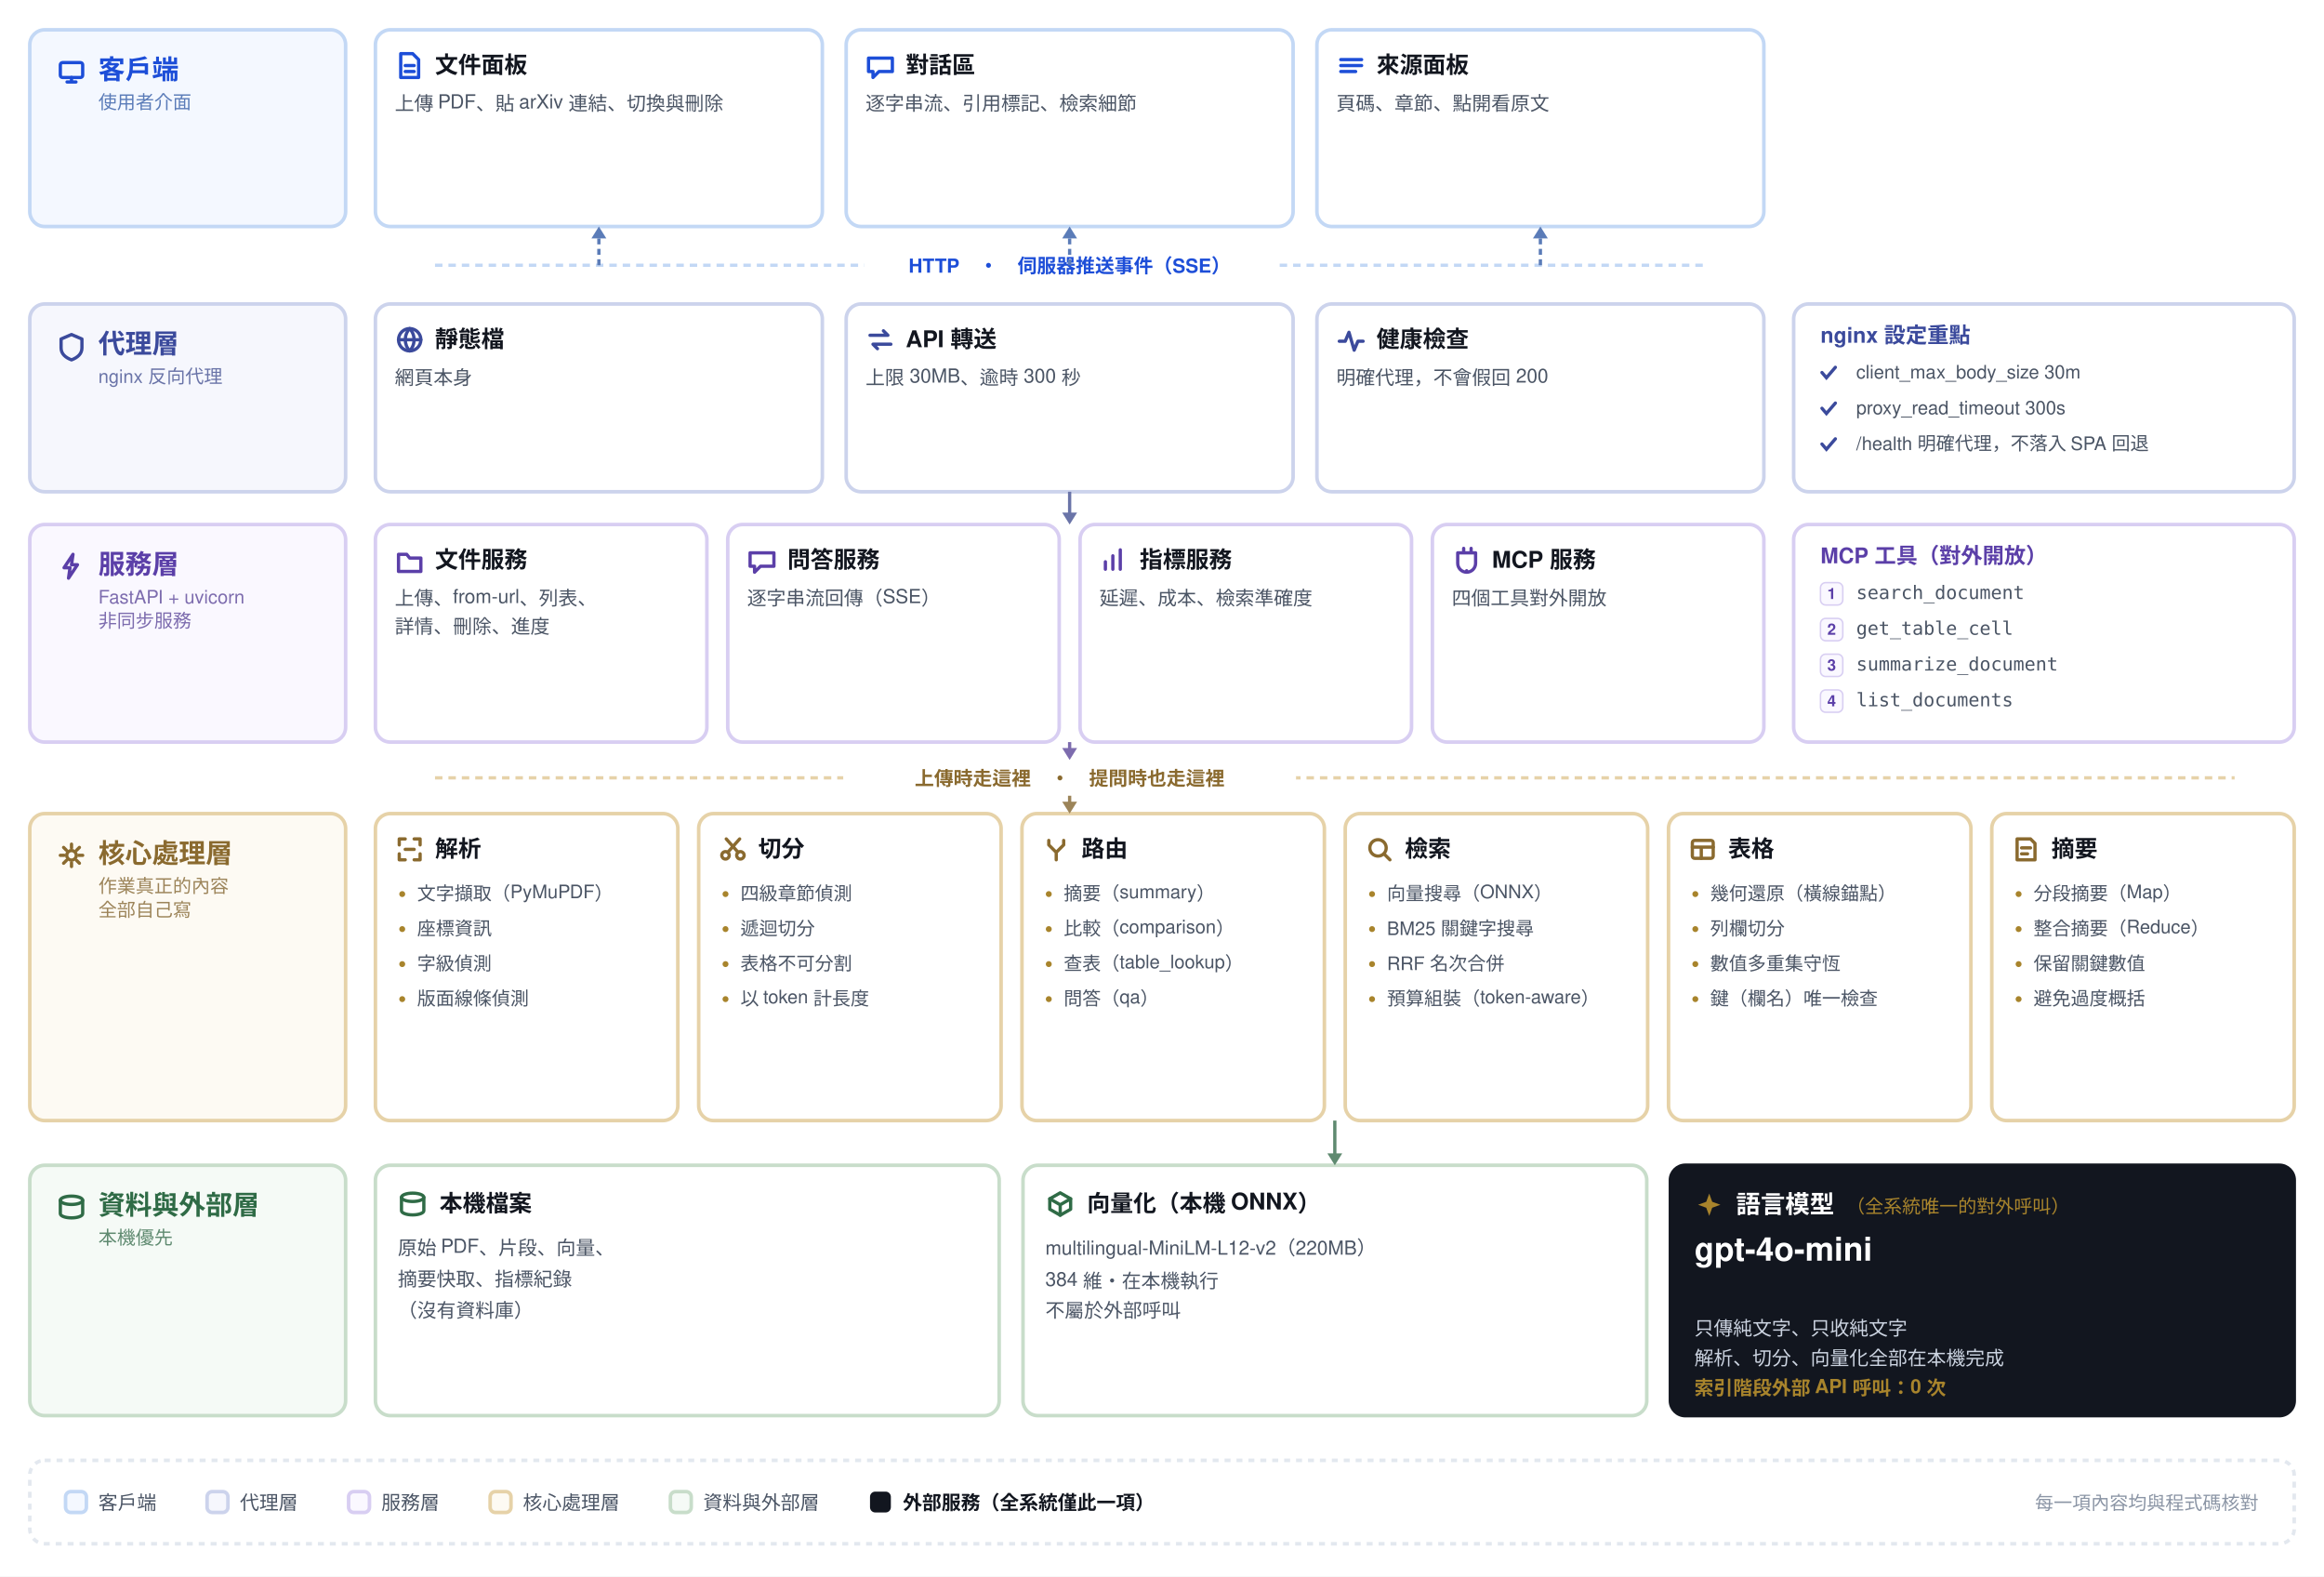
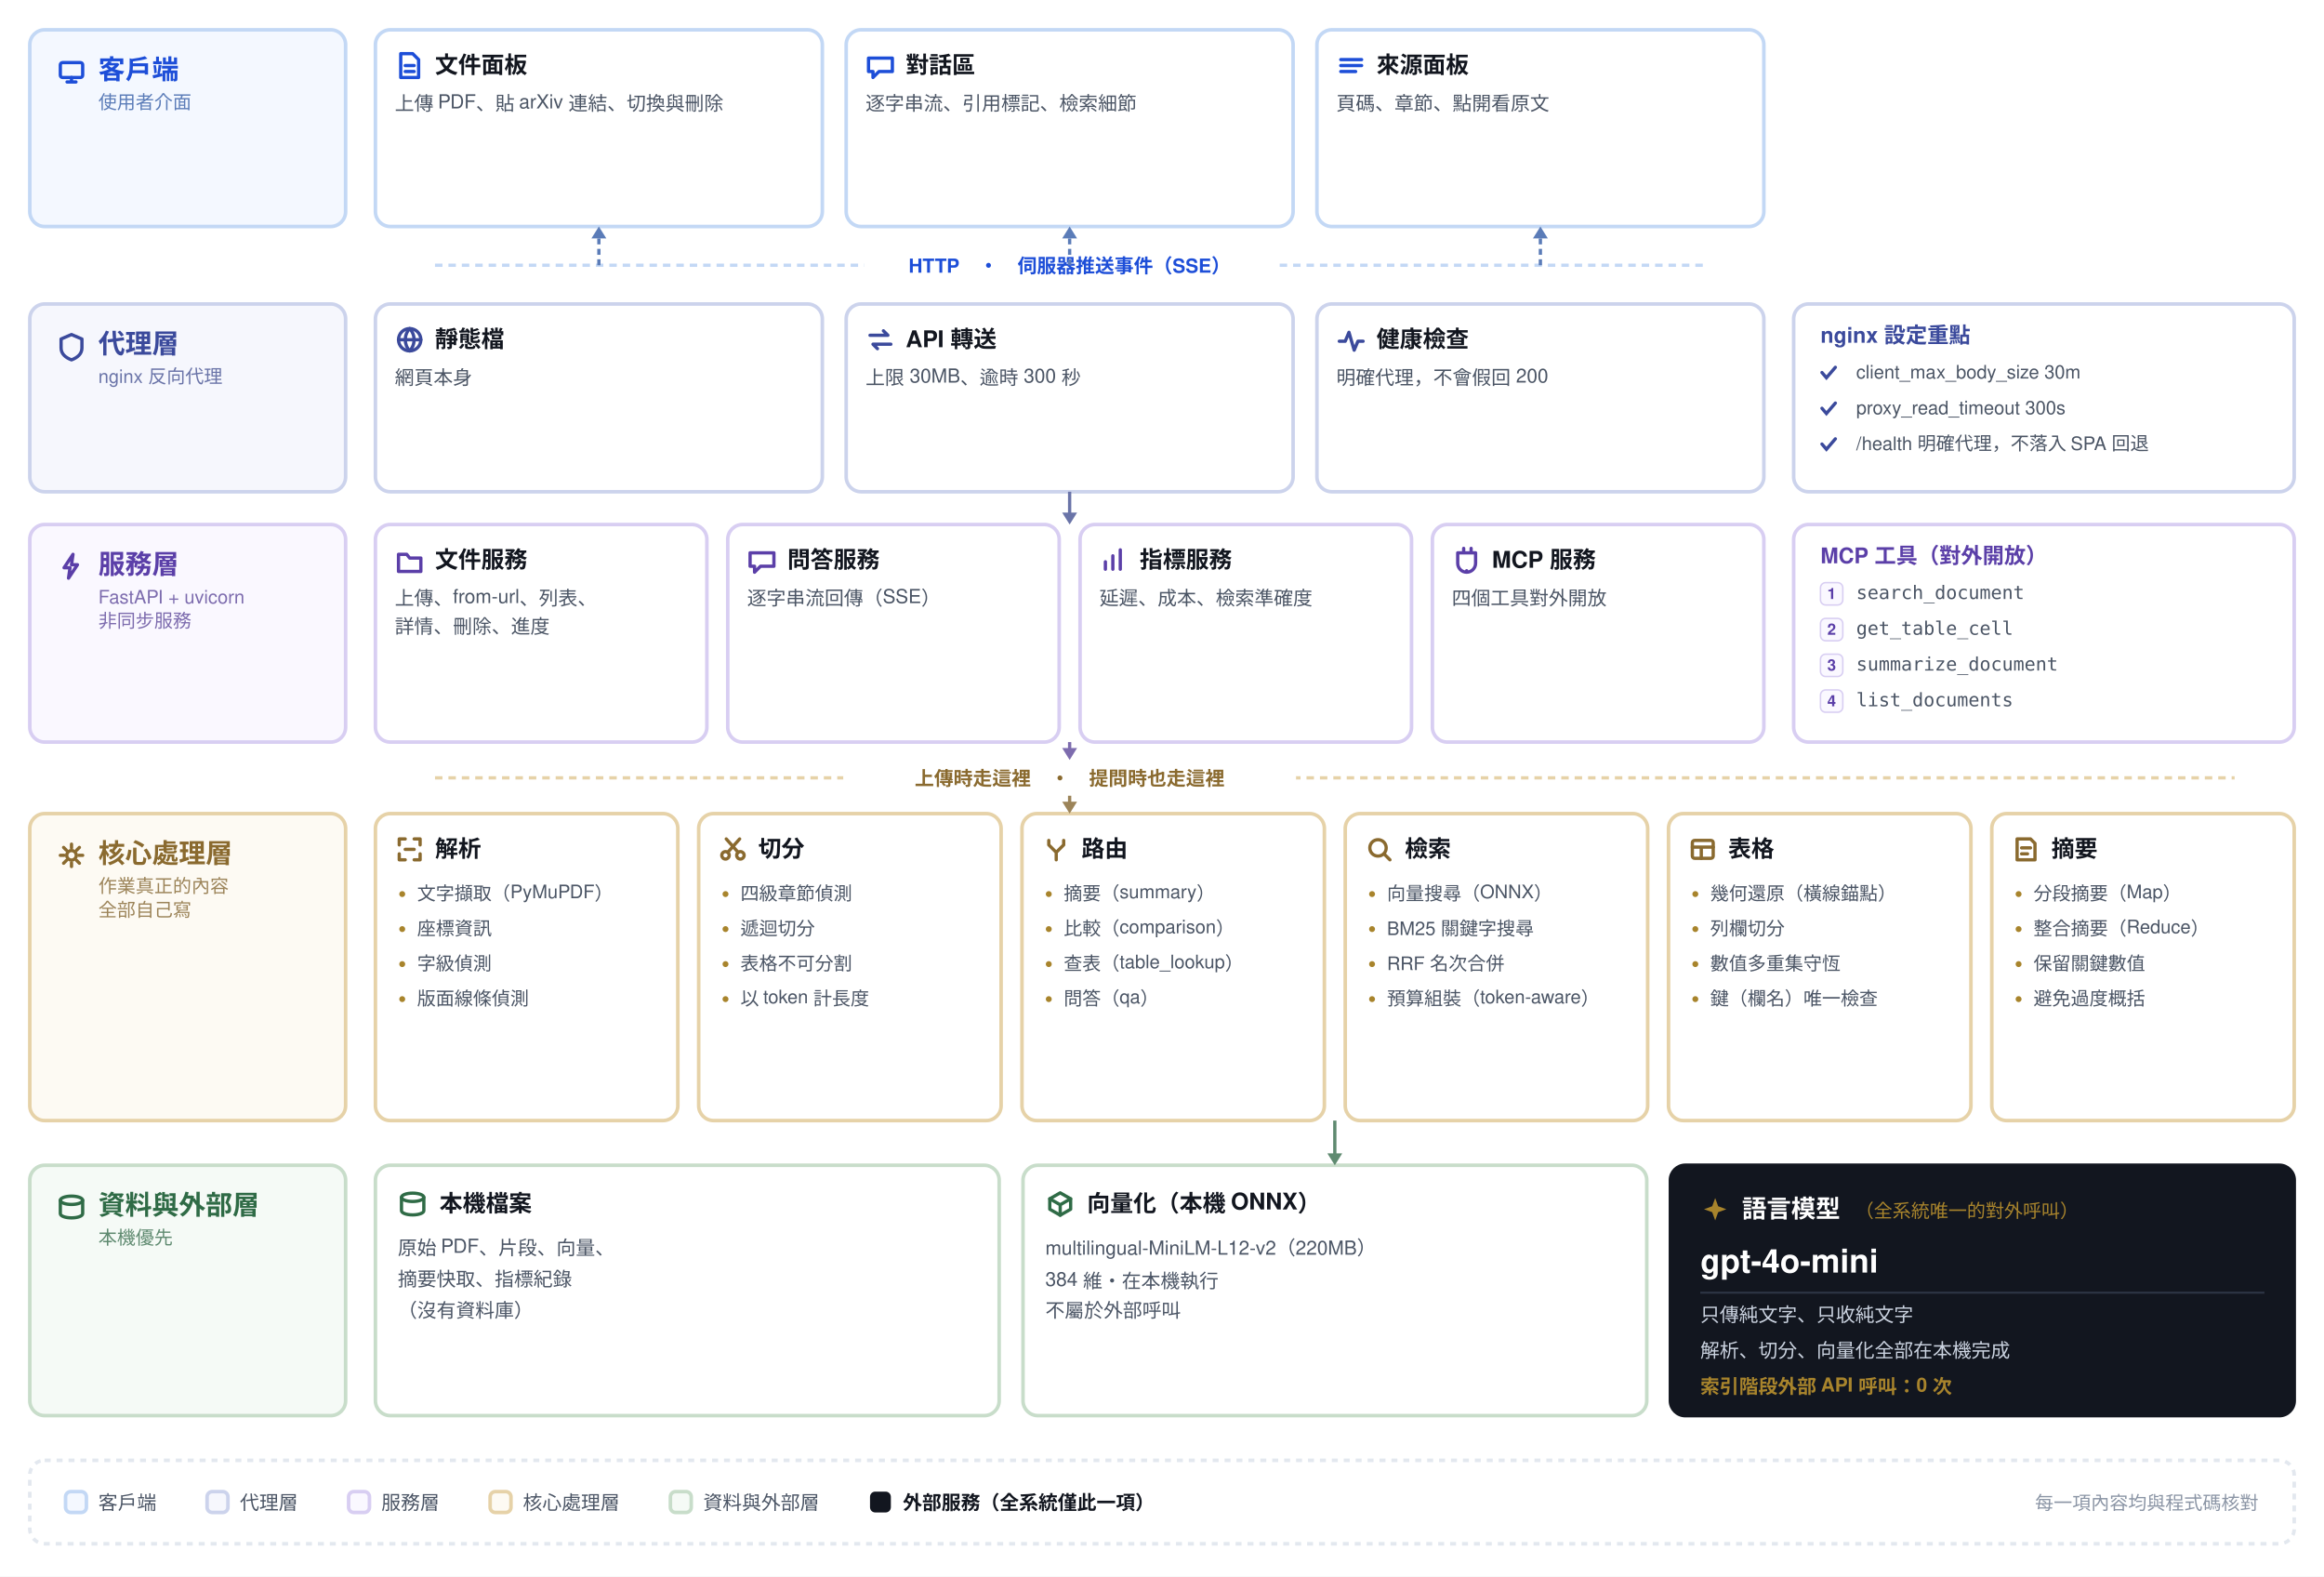
<svg xmlns="http://www.w3.org/2000/svg" viewBox="0 0 1560 1058" width="1560" height="1058" font-family="'IBM Plex Sans','Helvetica Neue',Helvetica,'PingFang TC','Noto Sans TC','Microsoft JhengHei',sans-serif">
  <rect width="1560" height="1058" fill="#ffffff" />
  <rect x="20.0" y="20.0" width="212.0" height="132.0" rx="10" fill="#f4f8ff" stroke="#c3d8f5" stroke-width="2.4" />
  <rect x="40.5" y="42" width="15" height="10" rx="1.5" stroke="#1d4ed8" stroke-width="2.2" fill="none" stroke-linecap="round" stroke-linejoin="round" />
  <path d="M45 55 h6 M48 52 v3" stroke="#1d4ed8" stroke-width="2.2" fill="none" stroke-linecap="round" stroke-linejoin="round" />
  <text x="66.0" y="53.0" font-size="18" fill="#1d4ed8" font-weight="700">客戶端</text>
  <text x="66.0" y="73.0" font-size="12.5" fill="#5b7cb8">使用者介面</text>
  <rect x="252.0" y="20.0" width="300.0" height="132.0" rx="10" fill="#ffffff" stroke="#c3d8f5" stroke-width="2.4" />
  <path d="M269.0 36 h8 l4 4 v12 h-12 z" stroke="#1d4ed8" stroke-width="2.2" fill="none" stroke-linecap="round" stroke-linejoin="round" />
  <path d="M272.0 44 h6 M272.0 48 h6" stroke="#1d4ed8" stroke-width="2.2" fill="none" stroke-linecap="round" stroke-linejoin="round" />
  <text x="292.0" y="49.0" font-size="15.5" fill="#12161f" font-weight="600">文件面板</text>
  <text x="265.0" y="74.0" font-size="13" fill="#4b5565">上傳 PDF、貼 arXiv 連結、切換與刪除</text>
  <rect x="568.0" y="20.0" width="300.0" height="132.0" rx="10" fill="#ffffff" stroke="#c3d8f5" stroke-width="2.4" />
  <path d="M583.0 39 h16 v9 h-9 l-4 4 v-4 h-3 z" stroke="#1d4ed8" stroke-width="2.2" fill="none" stroke-linecap="round" stroke-linejoin="round" />
  <text x="608.0" y="49.0" font-size="15.5" fill="#12161f" font-weight="600">對話區</text>
  <text x="581.0" y="74.0" font-size="13" fill="#4b5565">逐字串流、引用標記、檢索細節</text>
  <rect x="884.0" y="20.0" width="300.0" height="132.0" rx="10" fill="#ffffff" stroke="#c3d8f5" stroke-width="2.4" />
  <path d="M900.0 40 h14 M900.0 44 h14 M900.0 48 h10" stroke="#1d4ed8" stroke-width="2.2" fill="none" stroke-linecap="round" stroke-linejoin="round" />
  <text x="924.0" y="49.0" font-size="15.5" fill="#12161f" font-weight="600">來源面板</text>
  <text x="897.0" y="74.0" font-size="13" fill="#4b5565">頁碼、章節、點開看原文</text>
  <rect x="20.0" y="204.0" width="212.0" height="126.0" rx="10" fill="#f6f7fd" stroke="#ccd3ec" stroke-width="2.4" />
  <path d="M48 224.5 l7 3 v6 c0 4 -3 6.5 -7 8 c-4 -1.5 -7 -4 -7 -8 v-6 z" stroke="#3b4a9c" stroke-width="2.2" fill="none" stroke-linecap="round" stroke-linejoin="round" />
  <text x="66.0" y="237.0" font-size="18" fill="#3b4a9c" font-weight="700">代理層</text>
  <text x="66.0" y="257.0" font-size="12.5" fill="#6a74a8">nginx 反向代理</text>
  <rect x="252.0" y="204.0" width="300.0" height="126.0" rx="10" fill="#ffffff" stroke="#ccd3ec" stroke-width="2.4" />
  <circle cx="275.0" cy="228" r="7.5" stroke="#3b4a9c" stroke-width="2.2" fill="none" stroke-linecap="round" stroke-linejoin="round" />
  <path d="M267.5 228 h15 M275.0 220.5 a11 11 0 0 1 0 15 a11 11 0 0 1 0 -15" stroke="#3b4a9c" stroke-width="2.2" fill="none" stroke-linecap="round" stroke-linejoin="round" />
  <text x="292.0" y="233.0" font-size="15.5" fill="#12161f" font-weight="600">靜態檔</text>
  <text x="265.0" y="258.0" font-size="13" fill="#4b5565">網頁本身</text>
  <rect x="568.0" y="204.0" width="300.0" height="126.0" rx="10" fill="#ffffff" stroke="#ccd3ec" stroke-width="2.4" />
  <path d="M584.0 225 h12 l-3 -3 M598.0 231 h-12 l3 3" stroke="#3b4a9c" stroke-width="2.2" fill="none" stroke-linecap="round" stroke-linejoin="round" />
  <text x="608.0" y="233.0" font-size="15.5" fill="#12161f" font-weight="600">API 轉送</text>
  <text x="581.0" y="258.0" font-size="13" fill="#4b5565">上限 30MB、逾時 300 秒</text>
  <rect x="884.0" y="204.0" width="300.0" height="126.0" rx="10" fill="#ffffff" stroke="#ccd3ec" stroke-width="2.4" />
  <path d="M899.0 229 h4 l2.5 -6 l3.5 12 l2.5 -6 h3.5" stroke="#3b4a9c" stroke-width="2.2" fill="none" stroke-linecap="round" stroke-linejoin="round" />
  <text x="924.0" y="233.0" font-size="15.5" fill="#12161f" font-weight="600">健康檢查</text>
  <text x="897.0" y="258.0" font-size="13" fill="#4b5565">明確代理，不會假回 200</text>
  <rect x="20.0" y="352.0" width="212.0" height="146.0" rx="10" fill="#faf8ff" stroke="#d8cef2" stroke-width="2.4" />
  <path d="M49 372 l-6 9 h4 l-1 7 l6 -9 h-4 z" stroke="#5b3fa8" stroke-width="2.2" fill="none" stroke-linecap="round" stroke-linejoin="round" />
  <text x="66.0" y="385.0" font-size="18" fill="#5b3fa8" font-weight="700">服務層</text>
  <text x="66.0" y="405.0" font-size="12.5" fill="#7d6cae">FastAPI + uvicorn</text>
  <text x="66.0" y="421.0" font-size="12.5" fill="#7d6cae">非同步服務</text>
  <rect x="252.0" y="352.0" width="222.5" height="146.0" rx="10" fill="#ffffff" stroke="#d8cef2" stroke-width="2.4" />
  <path d="M267.5 372 h5.5 l2 2.5 h7.5 v9 h-15 z" stroke="#5b3fa8" stroke-width="2.2" fill="none" stroke-linecap="round" stroke-linejoin="round" />
  <text x="292.0" y="381.0" font-size="15.5" fill="#12161f" font-weight="600">文件服務</text>
  <text x="265.0" y="406.0" font-size="13" fill="#4b5565">上傳、from-url、列表、</text>
  <text x="265.0" y="425.0" font-size="13" fill="#4b5565">詳情、刪除、進度</text>
  <rect x="488.5" y="352.0" width="222.5" height="146.0" rx="10" fill="#ffffff" stroke="#d8cef2" stroke-width="2.4" />
  <path d="M503.5 371 h16 v9 h-9 l-4 4 v-4 h-3 z" stroke="#5b3fa8" stroke-width="2.2" fill="none" stroke-linecap="round" stroke-linejoin="round" />
  <text x="528.5" y="381.0" font-size="15.5" fill="#12161f" font-weight="600">問答服務</text>
  <text x="501.5" y="406.0" font-size="13" fill="#4b5565">逐字串流回傳（SSE）</text>
  <rect x="725.0" y="352.0" width="222.5" height="146.0" rx="10" fill="#ffffff" stroke="#d8cef2" stroke-width="2.4" />
  <path d="M742.0 382 v-5 M747.0 382 v-9 M752.0 382 v-13" stroke="#5b3fa8" stroke-width="2.2" fill="none" stroke-linecap="round" stroke-linejoin="round" />
  <text x="765.0" y="381.0" font-size="15.5" fill="#12161f" font-weight="600">指標服務</text>
  <text x="738.0" y="406.0" font-size="13" fill="#4b5565">延遲、成本、檢索準確度</text>
  <rect x="961.5" y="352.0" width="222.5" height="146.0" rx="10" fill="#ffffff" stroke="#d8cef2" stroke-width="2.4" />
  <path d="M978.5 371 h12 v7 a6 6 0 0 1 -12 0 z M982.5 368 v3 M987.5 368 v3 M984.5 384 v-1" stroke="#5b3fa8" stroke-width="2.2" fill="none" stroke-linecap="round" stroke-linejoin="round" />
  <text x="1001.5" y="381.0" font-size="15.5" fill="#12161f" font-weight="600">MCP 服務</text>
  <text x="974.5" y="406.0" font-size="13" fill="#4b5565">四個工具對外開放</text>
  <rect x="20.0" y="546.0" width="212.0" height="206.0" rx="10" fill="#fdfaf3" stroke="#e6d2a8" stroke-width="2.4" />
  <circle cx="48" cy="574" r="3.2" stroke="#8a6a2f" stroke-width="2.2" fill="none" stroke-linecap="round" stroke-linejoin="round" />
  <path d="M48 566.5 v2.5 M48 579 v2.5 M40.5 574 h2.5 M53 574 h2.5 M42.7 568.7 l1.8 1.8 M51.5 577.5 l1.8 1.8 M53.3 568.7 l-1.8 1.8 M44.5 577.5 l-1.8 1.8" stroke="#8a6a2f" stroke-width="2.2" fill="none" stroke-linecap="round" stroke-linejoin="round" />
  <text x="66.0" y="579.0" font-size="18" fill="#8a6a2f" font-weight="700">核心處理層</text>
  <text x="66.0" y="599.0" font-size="12.5" fill="#9c8459">作業真正的內容</text>
  <text x="66.0" y="615.0" font-size="12.5" fill="#9c8459">全部自己寫</text>
  <rect x="252.0" y="546.0" width="203.0" height="206.0" rx="10" fill="#ffffff" stroke="#e6d2a8" stroke-width="2.4" />
  <path d="M268.0 567 v-4 h4 M282.0 567 v-4 h-4 M268.0 573 v4 h4 M282.0 573 v4 h-4" stroke="#8a6a2f" stroke-width="2.2" fill="none" stroke-linecap="round" stroke-linejoin="round" />
  <path d="M272.0 570 h6" stroke="#8a6a2f" stroke-width="2.2" fill="none" stroke-linecap="round" stroke-linejoin="round" />
  <text x="292.0" y="575.0" font-size="15.5" fill="#12161f" font-weight="600">解析</text>
  <circle cx="270.0" cy="600.0" r="2" fill="#a8842c" />
  <text x="280.0" y="604.0" font-size="12.5" fill="#4b5565">文字擷取（PyMuPDF）</text>
  <circle cx="270.0" cy="623.5" r="2" fill="#a8842c" />
  <text x="280.0" y="627.5" font-size="12.5" fill="#4b5565">座標資訊</text>
  <circle cx="270.0" cy="647.0" r="2" fill="#a8842c" />
  <text x="280.0" y="651.0" font-size="12.5" fill="#4b5565">字級偵測</text>
  <circle cx="270.0" cy="670.5" r="2" fill="#a8842c" />
  <text x="280.0" y="674.5" font-size="12.5" fill="#4b5565">版面線條偵測</text>
  <rect x="469.0" y="546.0" width="203.0" height="206.0" rx="10" fill="#ffffff" stroke="#e6d2a8" stroke-width="2.4" />
  <circle cx="487.0" cy="574" r="2.5" stroke="#8a6a2f" stroke-width="2.2" fill="none" stroke-linecap="round" stroke-linejoin="round" />
  <circle cx="497.0" cy="574" r="2.5" stroke="#8a6a2f" stroke-width="2.2" fill="none" stroke-linecap="round" stroke-linejoin="round" />
  <path d="M488.5 572 l8 -9 M495.5 572 l-8 -9" stroke="#8a6a2f" stroke-width="2.2" fill="none" stroke-linecap="round" stroke-linejoin="round" />
  <text x="509.0" y="575.0" font-size="15.5" fill="#12161f" font-weight="600">切分</text>
  <circle cx="487.0" cy="600.0" r="2" fill="#a8842c" />
  <text x="497.0" y="604.0" font-size="12.5" fill="#4b5565">四級章節偵測</text>
  <circle cx="487.0" cy="623.5" r="2" fill="#a8842c" />
  <text x="497.0" y="627.5" font-size="12.5" fill="#4b5565">遞迴切分</text>
  <circle cx="487.0" cy="647.0" r="2" fill="#a8842c" />
  <text x="497.0" y="651.0" font-size="12.5" fill="#4b5565">表格不可分割</text>
  <circle cx="487.0" cy="670.5" r="2" fill="#a8842c" />
  <text x="497.0" y="674.5" font-size="12.5" fill="#4b5565">以 token 計長度</text>
  <rect x="686.0" y="546.0" width="203.0" height="206.0" rx="10" fill="#ffffff" stroke="#e6d2a8" stroke-width="2.4" />
  <path d="M709.0 577 v-5 M709.0 572 l-5 -5 v-3 M709.0 572 l5 -5 v-3" stroke="#8a6a2f" stroke-width="2.2" fill="none" stroke-linecap="round" stroke-linejoin="round" />
  <text x="726.0" y="575.0" font-size="15.5" fill="#12161f" font-weight="600">路由</text>
  <circle cx="704.0" cy="600.0" r="2" fill="#a8842c" />
  <text x="714.0" y="604.0" font-size="12.5" fill="#4b5565">摘要（summary）</text>
  <circle cx="704.0" cy="623.5" r="2" fill="#a8842c" />
  <text x="714.0" y="627.5" font-size="12.5" fill="#4b5565">比較（comparison）</text>
  <circle cx="704.0" cy="647.0" r="2" fill="#a8842c" />
  <text x="714.0" y="651.0" font-size="12.5" fill="#4b5565">查表（table_lookup）</text>
  <circle cx="704.0" cy="670.5" r="2" fill="#a8842c" />
  <text x="714.0" y="674.5" font-size="12.5" fill="#4b5565">問答（qa）</text>
  <rect x="903.0" y="546.0" width="203.0" height="206.0" rx="10" fill="#ffffff" stroke="#e6d2a8" stroke-width="2.4" />
  <circle cx="925.0" cy="569" r="5.5" stroke="#8a6a2f" stroke-width="2.2" fill="none" stroke-linecap="round" stroke-linejoin="round" />
  <path d="M929.0 573 l4 4" stroke="#8a6a2f" stroke-width="2.2" fill="none" stroke-linecap="round" stroke-linejoin="round" />
  <text x="943.0" y="575.0" font-size="15.5" fill="#12161f" font-weight="600">檢索</text>
  <circle cx="921.0" cy="600.0" r="2" fill="#a8842c" />
  <text x="931.0" y="604.0" font-size="12.5" fill="#4b5565">向量搜尋（ONNX）</text>
  <circle cx="921.0" cy="623.5" r="2" fill="#a8842c" />
  <text x="931.0" y="627.5" font-size="12.5" fill="#4b5565">BM25 關鍵字搜尋</text>
  <circle cx="921.0" cy="647.0" r="2" fill="#a8842c" />
  <text x="931.0" y="651.0" font-size="12.5" fill="#4b5565">RRF 名次合併</text>
  <circle cx="921.0" cy="670.5" r="2" fill="#a8842c" />
  <text x="931.0" y="674.5" font-size="12.5" fill="#4b5565">預算組裝（token-aware）</text>
  <rect x="1120.0" y="546.0" width="203.0" height="206.0" rx="10" fill="#ffffff" stroke="#e6d2a8" stroke-width="2.4" />
  <rect x="1136.0" y="564" width="14" height="12" rx="1.5" stroke="#8a6a2f" stroke-width="2.2" fill="none" stroke-linecap="round" stroke-linejoin="round" />
  <path d="M1136.0 568.5 h14 M1142.0 568.5 v7.5" stroke="#8a6a2f" stroke-width="2.2" fill="none" stroke-linecap="round" stroke-linejoin="round" />
  <text x="1160.0" y="575.0" font-size="15.5" fill="#12161f" font-weight="600">表格</text>
  <circle cx="1138.0" cy="600.0" r="2" fill="#a8842c" />
  <text x="1148.0" y="604.0" font-size="12.5" fill="#4b5565">幾何還原（橫線錨點）</text>
  <circle cx="1138.0" cy="623.5" r="2" fill="#a8842c" />
  <text x="1148.0" y="627.5" font-size="12.5" fill="#4b5565">列欄切分</text>
  <circle cx="1138.0" cy="647.0" r="2" fill="#a8842c" />
  <text x="1148.0" y="651.0" font-size="12.5" fill="#4b5565">數值多重集守恆</text>
  <circle cx="1138.0" cy="670.5" r="2" fill="#a8842c" />
  <text x="1148.0" y="674.5" font-size="12.5" fill="#4b5565">鍵（欄名）唯一檢查</text>
  <rect x="1337.0" y="546.0" width="203.0" height="206.0" rx="10" fill="#ffffff" stroke="#e6d2a8" stroke-width="2.4" />
  <path d="M1354.0 563 h9 l3 3 v11 h-12 z" stroke="#8a6a2f" stroke-width="2.2" fill="none" stroke-linecap="round" stroke-linejoin="round" />
  <path d="M1357.0 569 h6 M1357.0 573 h4" stroke="#8a6a2f" stroke-width="2.2" fill="none" stroke-linecap="round" stroke-linejoin="round" />
  <text x="1377.0" y="575.0" font-size="15.5" fill="#12161f" font-weight="600">摘要</text>
  <circle cx="1355.0" cy="600.0" r="2" fill="#a8842c" />
  <text x="1365.0" y="604.0" font-size="12.5" fill="#4b5565">分段摘要（Map）</text>
  <circle cx="1355.0" cy="623.5" r="2" fill="#a8842c" />
  <text x="1365.0" y="627.5" font-size="12.5" fill="#4b5565">整合摘要（Reduce）</text>
  <circle cx="1355.0" cy="647.0" r="2" fill="#a8842c" />
  <text x="1365.0" y="651.0" font-size="12.5" fill="#4b5565">保留關鍵數值</text>
  <circle cx="1355.0" cy="670.5" r="2" fill="#a8842c" />
  <text x="1365.0" y="674.5" font-size="12.5" fill="#4b5565">避免過度概括</text>
  <rect x="20.0" y="782.0" width="212.0" height="168.0" rx="10" fill="#f5faf6" stroke="#c8ddca" stroke-width="2.4" />
  <ellipse cx="48" cy="805.5" rx="7.5" ry="2.8" stroke="#2f6b46" stroke-width="2.2" fill="none" stroke-linecap="round" stroke-linejoin="round" />
  <path d="M40.5 805.5 v9 a7.5 2.8 0 0 0 15 0 v-9" stroke="#2f6b46" stroke-width="2.2" fill="none" stroke-linecap="round" stroke-linejoin="round" />
  <text x="66.0" y="815.0" font-size="18" fill="#2f6b46" font-weight="700">資料與外部層</text>
  <text x="66.0" y="835.0" font-size="12.5" fill="#5f8a70">本機優先</text>
  <rect x="252.0" y="782.0" width="418.7" height="168.0" rx="10" fill="#ffffff" stroke="#c8ddca" stroke-width="2.4" />
  <ellipse cx="277.0" cy="803.5" rx="7.5" ry="2.8" stroke="#2f6b46" stroke-width="2.2" fill="none" stroke-linecap="round" stroke-linejoin="round" />
  <path d="M269.5 803.5 v9 a7.5 2.8 0 0 0 15 0 v-9" stroke="#2f6b46" stroke-width="2.2" fill="none" stroke-linecap="round" stroke-linejoin="round" />
  <text x="295.0" y="813.0" font-size="15.5" fill="#12161f" font-weight="600">本機檔案</text>
  <text x="267.0" y="842.0" font-size="13" fill="#4b5565">原始 PDF、片段、向量、</text>
  <text x="267.0" y="863.0" font-size="13" fill="#4b5565">摘要快取、指標紀錄</text>
  <text x="267.0" y="884.0" font-size="13" fill="#4b5565">（沒有資料庫）</text>
  <rect x="686.7" y="782.0" width="418.7" height="168.0" rx="10" fill="#ffffff" stroke="#c8ddca" stroke-width="2.4" />
  <path d="M711.667 800.5 l7 4 v7 l-7 4 l-7 -4 v-7 z" stroke="#2f6b46" stroke-width="2.2" fill="none" stroke-linecap="round" stroke-linejoin="round" />
  <path d="M704.667 804.5 l7 4 l7 -4 M711.667 808.5 v7" stroke="#2f6b46" stroke-width="2.2" fill="none" stroke-linecap="round" stroke-linejoin="round" />
  <text x="729.7" y="813.0" font-size="15.5" fill="#12161f" font-weight="600">向量化（本機 ONNX）</text>
  <text x="701.7" y="842.0" font-size="13" fill="#4b5565">multilingual-MiniLM-L12-v2（220MB）</text>
  <text x="701.7" y="863.0" font-size="13" fill="#4b5565">384 維・在本機執行</text>
  <text x="701.7" y="884.0" font-size="13" fill="#4b5565">不屬於外部呼叫</text>
  <rect x="1121.3" y="782.0" width="418.7" height="168.0" rx="10" fill="#12161f" stroke="#12161f" stroke-width="2.4" />
-   <path d="M1147.333 801 l2 5.5 l5.5 2 l-5.5 2 l-2 5.5 l-2 -5.5 l-5.5 -2 l5.5 -2 z" fill="#a8842c" stroke="none" />
-   <text x="1165.3" y="814.0" font-size="16.5" fill="#ffffff" font-weight="700">語言模型</text>
-   <text x="1239.3" y="814.0" font-size="12.5" fill="#a8842c">（全系統唯一的對外呼叫）</text>
-   <text x="1137.3" y="846.0" font-size="22" fill="#ffffff" font-weight="700">gpt-4o-mini</text>
-   <text x="1137.3" y="896.0" font-size="13" fill="#cbd3e0">只傳純文字、只收純文字</text>
-   <text x="1137.3" y="916.0" font-size="13" fill="#cbd3e0">解析、切分、向量化全部在本機完成</text>
-   <text x="1137.3" y="936.0" font-size="13" fill="#a8842c" font-weight="600">索引階段外部 API 呼叫：0 次</text>
+   <path d="M1151.333 804 l2 5.5 l5.5 2 l-5.5 2 l-2 5.5 l-2 -5.5 l-5.5 -2 l5.5 -2 z" fill="#a8842c" stroke="none" />
+   <text x="1169.3" y="817.0" font-size="16.5" fill="#ffffff" font-weight="700">語言模型</text>
+   <text x="1245.3" y="817.0" font-size="12.5" fill="#a8842c">（全系統唯一的對外呼叫）</text>
+   <text x="1141.3" y="854.0" font-size="22" fill="#ffffff" font-weight="700">gpt-4o-mini</text>
+   <path d="M1141.333 867.5 H1520.0" stroke="#2c3444" stroke-width="1.4" />
+   <text x="1141.3" y="886.9" font-size="13" fill="#cbd3e0">只傳純文字、只收純文字</text>
+   <text x="1141.3" y="910.9" font-size="13" fill="#cbd3e0">解析、切分、向量化全部在本機完成</text>
+   <text x="1141.3" y="935.0" font-size="13" fill="#a8842c" font-weight="600">索引階段外部 API 呼叫：0 次</text>
  <rect x="1204.0" y="204.0" width="336.0" height="126.0" rx="10" fill="#ffffff" stroke="#ccd3ec" stroke-width="2.4" />
  <text x="1222.0" y="230.0" font-size="14.5" fill="#3b4a9c" font-weight="600">nginx 設定重點</text>
  <path d="M1223 250 l3 3.5 l6 -7" stroke="#3b4a9c" stroke-width="2.2" fill="none" stroke-linecap="round" />
  <text x="1246.0" y="254.0" font-size="12.5" fill="#4b5565">client_max_body_size 30m</text>
  <path d="M1223 274 l3 3.5 l6 -7" stroke="#3b4a9c" stroke-width="2.2" fill="none" stroke-linecap="round" />
  <text x="1246.0" y="278.0" font-size="12.5" fill="#4b5565">proxy_read_timeout 300s</text>
  <path d="M1223 298 l3 3.5 l6 -7" stroke="#3b4a9c" stroke-width="2.2" fill="none" stroke-linecap="round" />
  <text x="1246.0" y="302.0" font-size="12.5" fill="#4b5565">/health 明確代理，不落入 SPA 回退</text>
  <rect x="1204.0" y="352.0" width="336.0" height="146.0" rx="10" fill="#ffffff" stroke="#d8cef2" stroke-width="2.4" />
  <text x="1222.0" y="378.0" font-size="14.5" fill="#5b3fa8" font-weight="600">MCP 工具（對外開放）</text>
  <rect x="1222" y="391" width="15" height="15" rx="3.5" fill="#faf8ff" stroke="#d8cef2" />
  <text x="1229.5" y="402.0" font-size="10.5" fill="#5b3fa8" font-weight="600" text-anchor="middle">1</text>
  <text x="1246.0" y="402.0" font-size="12.5" fill="#4b5565" font-family="ui-monospace,SFMono-Regular,Menlo,monospace">search_document</text>
  <rect x="1222" y="415" width="15" height="15" rx="3.5" fill="#faf8ff" stroke="#d8cef2" />
  <text x="1229.5" y="426.0" font-size="10.5" fill="#5b3fa8" font-weight="600" text-anchor="middle">2</text>
  <text x="1246.0" y="426.0" font-size="12.5" fill="#4b5565" font-family="ui-monospace,SFMono-Regular,Menlo,monospace">get_table_cell</text>
  <rect x="1222" y="439" width="15" height="15" rx="3.5" fill="#faf8ff" stroke="#d8cef2" />
  <text x="1229.5" y="450.0" font-size="10.5" fill="#5b3fa8" font-weight="600" text-anchor="middle">3</text>
  <text x="1246.0" y="450.0" font-size="12.5" fill="#4b5565" font-family="ui-monospace,SFMono-Regular,Menlo,monospace">summarize_document</text>
  <rect x="1222" y="463" width="15" height="15" rx="3.5" fill="#faf8ff" stroke="#d8cef2" />
  <text x="1229.5" y="474.0" font-size="10.5" fill="#5b3fa8" font-weight="600" text-anchor="middle">4</text>
  <text x="1246.0" y="474.0" font-size="12.5" fill="#4b5565" font-family="ui-monospace,SFMono-Regular,Menlo,monospace">list_documents</text>
  <path d="M292 178.0 H1144" stroke="#c3d8f5" stroke-width="2.2" stroke-dasharray="5 4" fill="none" />
  <rect x="580.0" y="167.0" width="276" height="22" rx="11" fill="#ffffff" />
  <text x="718.0" y="183.0" font-size="13" fill="#1d4ed8" font-weight="600" text-anchor="middle">HTTP　・　伺服器推送事件（SSE）</text>
  <path d="M402.0 178.0 L402.0 159" stroke="#5b7cb8" stroke-width="2.2" fill="none" stroke-dasharray="4 3" />
  <path d="M397.0 160 L402.0 152 L407.0 160 Z" fill="#5b7cb8" />
  <path d="M718.0 178.0 L718.0 159" stroke="#5b7cb8" stroke-width="2.2" fill="none" stroke-dasharray="4 3" />
  <path d="M713.0 160 L718.0 152 L723.0 160 Z" fill="#5b7cb8" />
  <path d="M1034.0 178.0 L1034.0 159" stroke="#5b7cb8" stroke-width="2.2" fill="none" stroke-dasharray="4 3" />
  <path d="M1029.0 160 L1034.0 152 L1039.0 160 Z" fill="#5b7cb8" />
  <path d="M718.0 330 L718.0 345" stroke="#6a74a8" stroke-width="2.2" fill="none" />
  <path d="M713.0 344 L718.0 352 L723.0 344 Z" fill="#6a74a8" />
  <path d="M292 522.0 H1500" stroke="#e6d2a8" stroke-width="2.2" stroke-dasharray="5 4" fill="none" />
  <rect x="566.0" y="511.0" width="304" height="22" rx="11" fill="#ffffff" />
  <text x="718.0" y="527.0" font-size="13" fill="#8a6a2f" font-weight="600" text-anchor="middle">上傳時走這裡　・　提問時也走這裡</text>
  <path d="M718.0 498 L718.0 503.0" stroke="#7d6cae" stroke-width="2.2" fill="none" />
  <path d="M713.0 502.0 L718.0 510.0 L723.0 502.0 Z" fill="#7d6cae" />
  <path d="M718.0 534.0 L718.0 539" stroke="#9c8459" stroke-width="2.2" fill="none" />
  <path d="M713.0 538 L718.0 546 L723.0 538 Z" fill="#9c8459" />
  <path d="M896.0 752 L896.0 775" stroke="#5f8a70" stroke-width="2.2" fill="none" />
  <path d="M891.0 774 L896.0 782 L901.0 774 Z" fill="#5f8a70" />
  <rect x="20.0" y="980.0" width="1520.0" height="56.0" rx="10" fill="#ffffff" stroke="#e3e8ef" stroke-width="2.4" stroke-dasharray="4 4" />
  <rect x="44.0" y="1001" width="14" height="14" rx="3.5" fill="#f4f8ff" stroke="#c3d8f5" stroke-width="2.4" />
  <text x="66.0" y="1013.0" font-size="13" fill="#4b5565">客戶端</text>
  <rect x="139.0" y="1001" width="14" height="14" rx="3.5" fill="#f6f7fd" stroke="#ccd3ec" stroke-width="2.4" />
  <text x="161.0" y="1013.0" font-size="13" fill="#4b5565">代理層</text>
  <rect x="234.0" y="1001" width="14" height="14" rx="3.5" fill="#faf8ff" stroke="#d8cef2" stroke-width="2.4" />
  <text x="256.0" y="1013.0" font-size="13" fill="#4b5565">服務層</text>
  <rect x="329.0" y="1001" width="14" height="14" rx="3.5" fill="#fdfaf3" stroke="#e6d2a8" stroke-width="2.4" />
  <text x="351.0" y="1013.0" font-size="13" fill="#4b5565">核心處理層</text>
  <rect x="450.0" y="1001" width="14" height="14" rx="3.5" fill="#f5faf6" stroke="#c8ddca" stroke-width="2.4" />
  <text x="472.0" y="1013.0" font-size="13" fill="#4b5565">資料與外部層</text>
  <rect x="584.0" y="1001" width="14" height="14" rx="3.5" fill="#12161f" />
  <text x="606.0" y="1013.0" font-size="13" fill="#12161f" font-weight="600">外部服務（全系統僅此一項）</text>
  <text x="1516.0" y="1013.0" font-size="12.5" fill="#8b95a5" text-anchor="end">每一項內容均與程式碼核對</text>
</svg>
